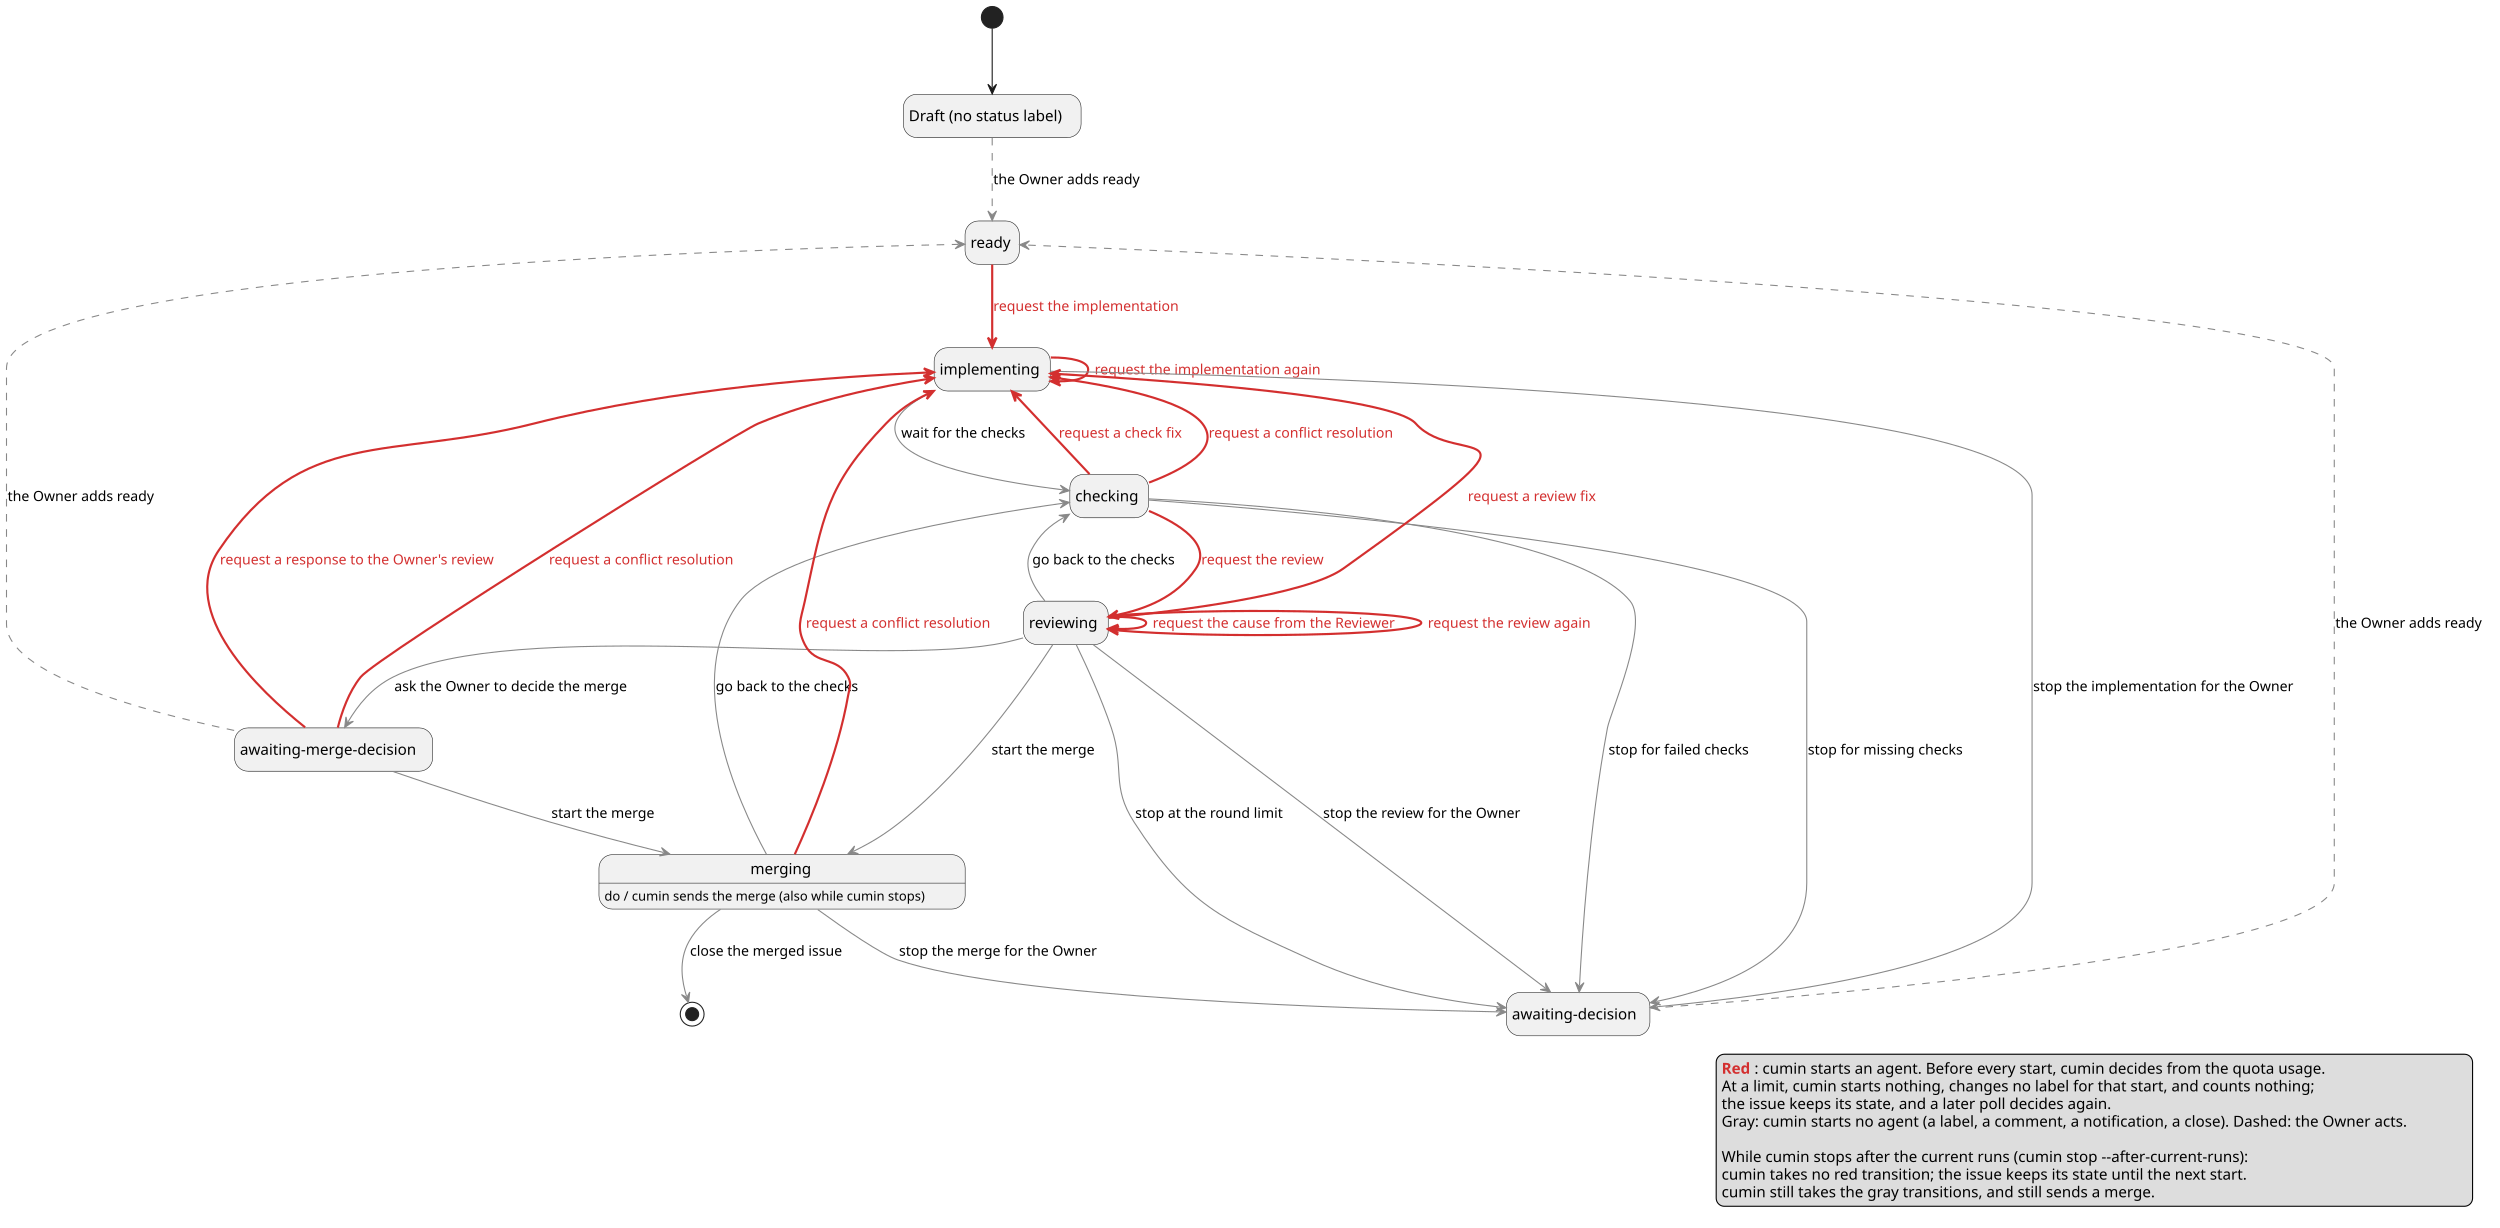
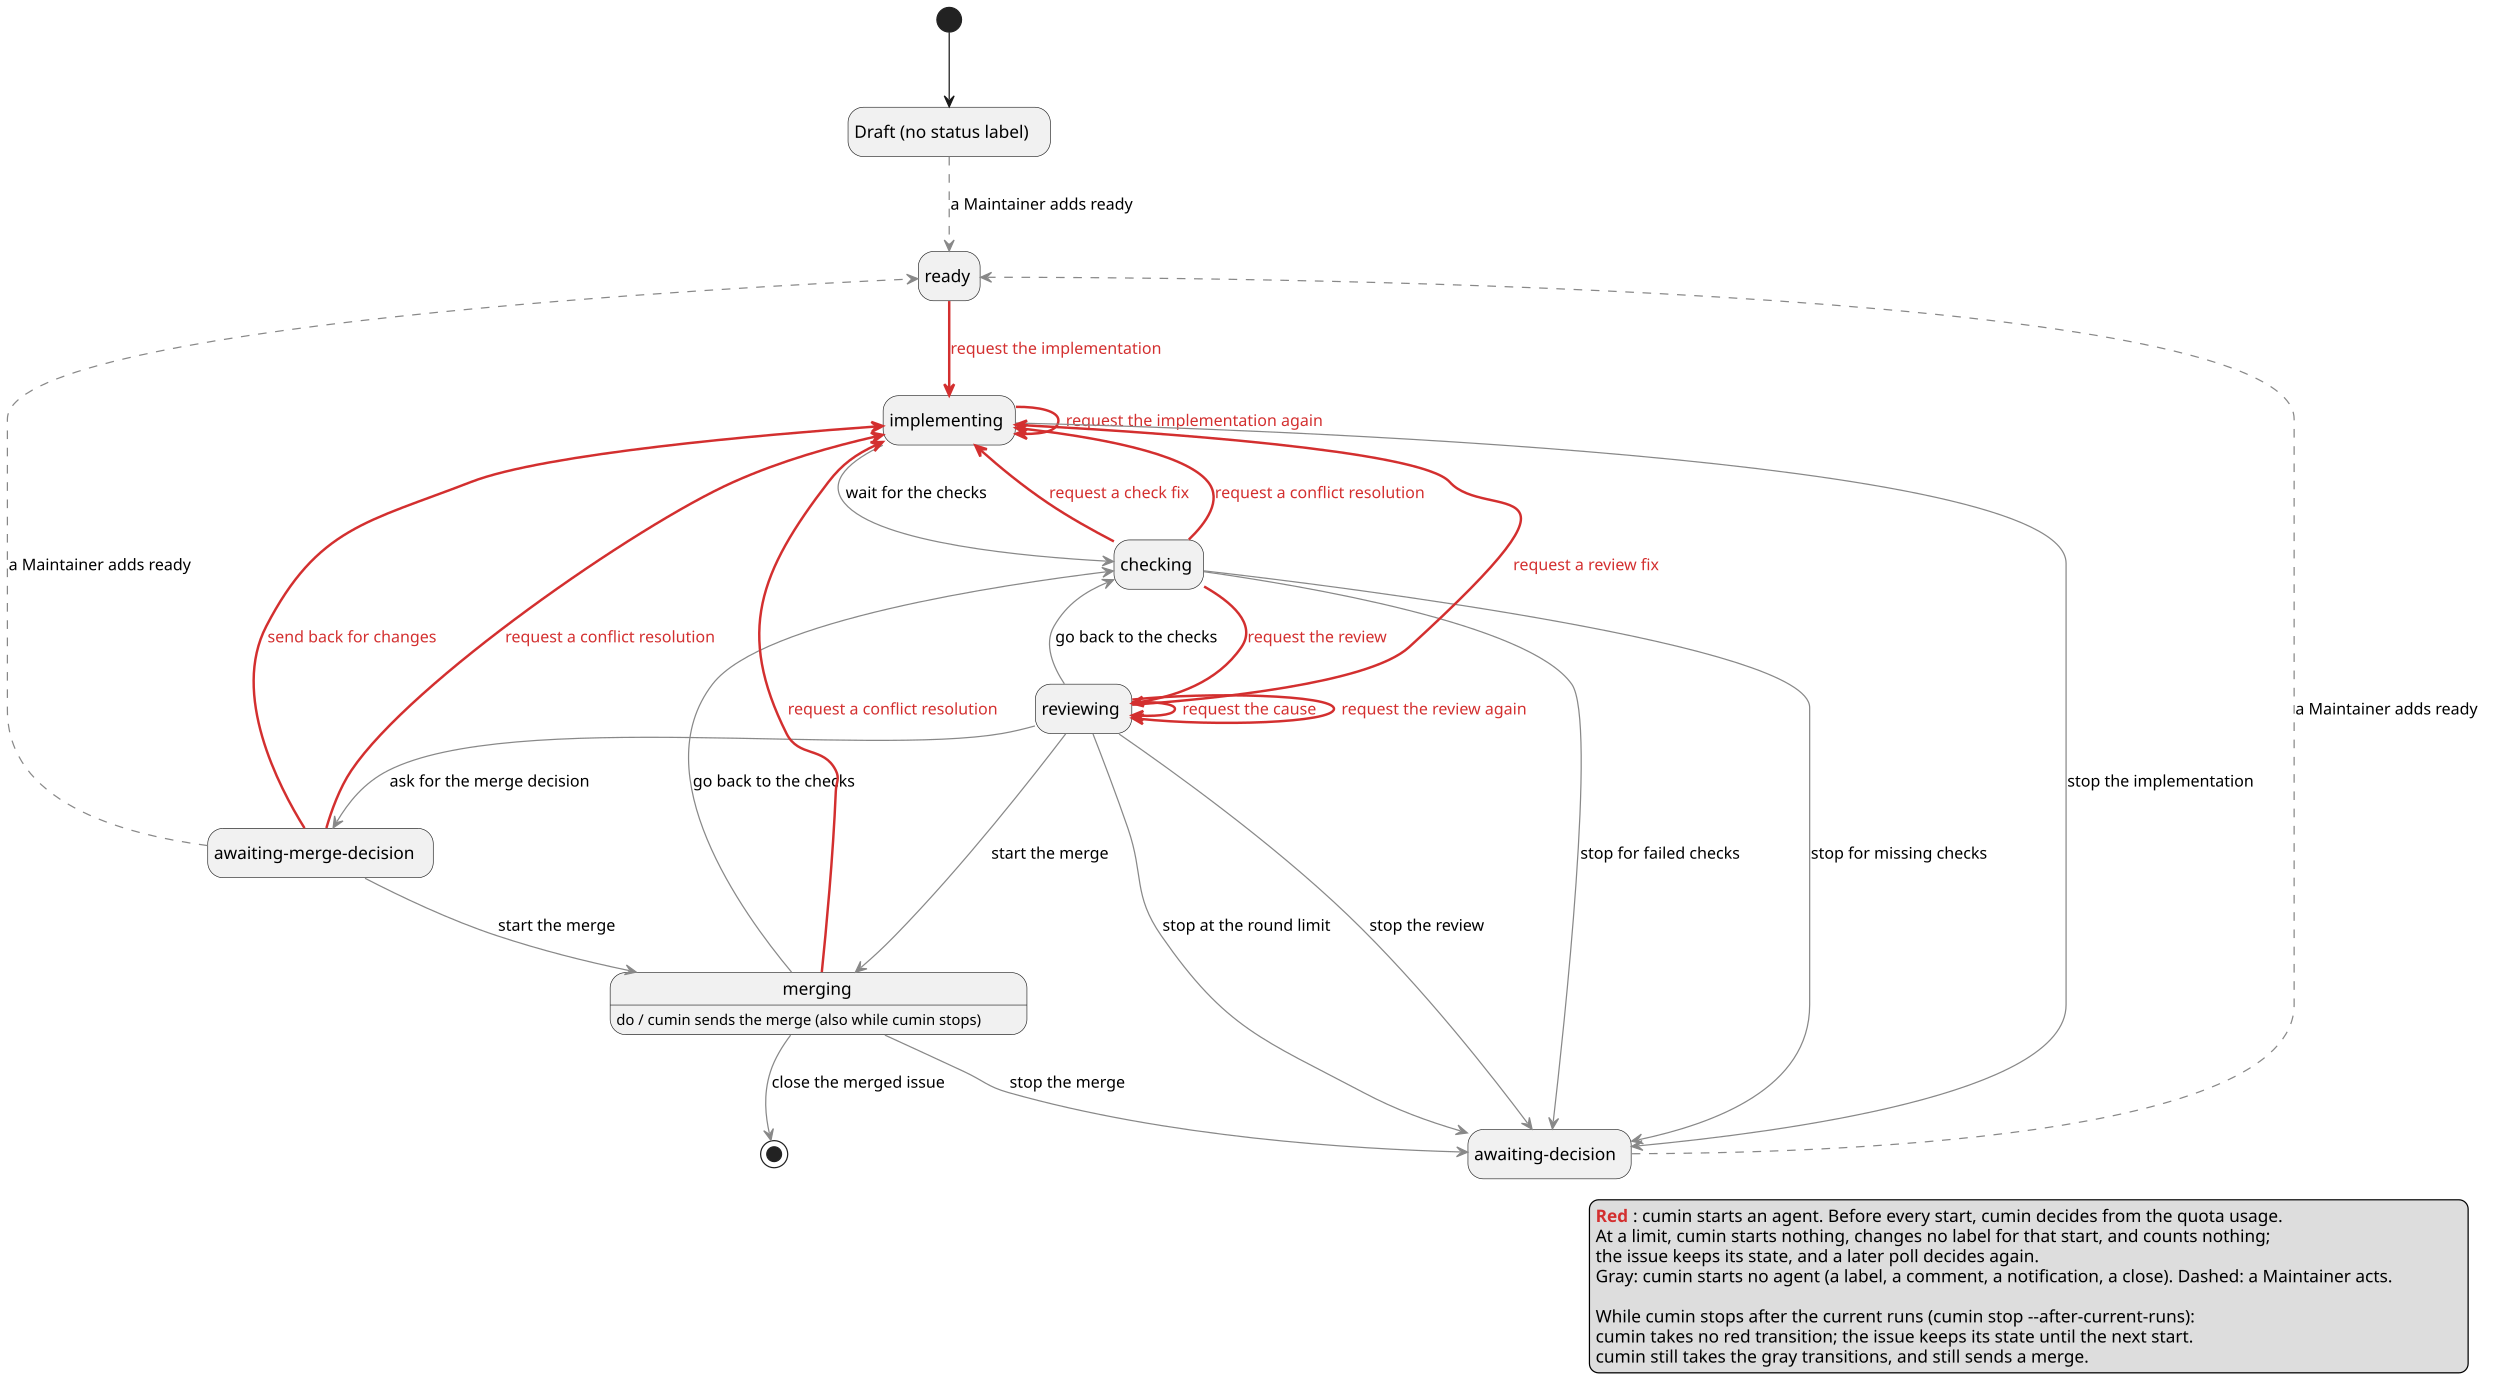
- <svg xmlns="http://www.w3.org/2000/svg" contentStyleType="text/css" data-diagram-type="STATE" height="1133px" preserveAspectRatio="none" style="width:2308px;height:1133px;background:#FFFFFF;" version="1.1" viewBox="0 0 2308 1133" width="2308px" zoomAndPan="magnify">
+ <svg xmlns="http://www.w3.org/2000/svg" contentStyleType="text/css" data-diagram-type="STATE" height="1133px" preserveAspectRatio="none" style="width:2028px;height:1133px;background:#FFFFFF;" version="1.1" viewBox="0 0 2028 1133" width="2028px" zoomAndPan="magnify">
  <defs />
  <g>
-     <rect fill="#F1F1F1" height="40" rx="12.5" ry="12.5" style="stroke:#181818;stroke-width:0.5;" width="164.123" x="833.94" y="87" />
-     <text fill="#000000" font-family="sans-serif" font-size="14" lengthAdjust="spacing" textLength="154.123" x="838.94" y="111.847">Draft (no status label)</text>
-     <rect fill="#F1F1F1" height="40" rx="12.5" ry="12.5" style="stroke:#181818;stroke-width:0.5;" width="50.12" x="890.94" y="204" />
-     <text fill="#000000" font-family="sans-serif" font-size="14" lengthAdjust="spacing" textLength="40.12" x="895.94" y="228.847">ready</text>
-     <rect fill="#F1F1F1" height="40" rx="12.5" ry="12.5" style="stroke:#181818;stroke-width:0.5;" width="107.18" x="862.41" y="321" />
-     <text fill="#000000" font-family="sans-serif" font-size="14" lengthAdjust="spacing" textLength="97.18" x="867.41" y="345.847">implementing</text>
-     <rect fill="#F1F1F1" height="40" rx="12.5" ry="12.5" style="stroke:#181818;stroke-width:0.5;" width="72.638" x="987.68" y="438" />
-     <text fill="#000000" font-family="sans-serif" font-size="14" lengthAdjust="spacing" textLength="62.638" x="992.68" y="462.847">checking</text>
-     <rect fill="#F1F1F1" height="40" rx="12.5" ry="12.5" style="stroke:#181818;stroke-width:0.5;" width="78.257" x="944.87" y="555" />
-     <text fill="#000000" font-family="sans-serif" font-size="14" lengthAdjust="spacing" textLength="68.257" x="949.87" y="579.847">reviewing</text>
-     <rect fill="#F1F1F1" height="40" rx="12.5" ry="12.5" style="stroke:#181818;stroke-width:0.5;" width="182.956" x="216.52" y="672" />
-     <text fill="#000000" font-family="sans-serif" font-size="14" lengthAdjust="spacing" textLength="172.956" x="221.52" y="696.847">awaiting-merge-decision</text>
+     <rect fill="#F1F1F1" height="40" rx="12.5" ry="12.5" style="stroke:#181818;stroke-width:0.5;" width="164.123" x="687.94" y="87" />
+     <text fill="#000000" font-family="sans-serif" font-size="14" lengthAdjust="spacing" textLength="154.123" x="692.94" y="111.847">Draft (no status label)</text>
+     <rect fill="#F1F1F1" height="40" rx="12.5" ry="12.5" style="stroke:#181818;stroke-width:0.5;" width="50.12" x="744.94" y="204" />
+     <text fill="#000000" font-family="sans-serif" font-size="14" lengthAdjust="spacing" textLength="40.12" x="749.94" y="228.847">ready</text>
+     <rect fill="#F1F1F1" height="40" rx="12.5" ry="12.5" style="stroke:#181818;stroke-width:0.5;" width="107.18" x="716.41" y="321" />
+     <text fill="#000000" font-family="sans-serif" font-size="14" lengthAdjust="spacing" textLength="97.18" x="721.41" y="345.847">implementing</text>
+     <rect fill="#F1F1F1" height="40" rx="12.5" ry="12.5" style="stroke:#181818;stroke-width:0.5;" width="72.638" x="903.68" y="438" />
+     <text fill="#000000" font-family="sans-serif" font-size="14" lengthAdjust="spacing" textLength="62.638" x="908.68" y="462.847">checking</text>
+     <rect fill="#F1F1F1" height="40" rx="12.5" ry="12.5" style="stroke:#181818;stroke-width:0.5;" width="78.257" x="839.87" y="555" />
+     <text fill="#000000" font-family="sans-serif" font-size="14" lengthAdjust="spacing" textLength="68.257" x="844.87" y="579.847">reviewing</text>
+     <rect fill="#F1F1F1" height="40" rx="12.5" ry="12.5" style="stroke:#181818;stroke-width:0.5;" width="182.956" x="168.52" y="672" />
+     <text fill="#000000" font-family="sans-serif" font-size="14" lengthAdjust="spacing" textLength="172.956" x="173.52" y="696.847">awaiting-merge-decision</text>
    <g id="Merging">
-       <rect fill="#F1F1F1" height="50.266" rx="12.5" ry="12.5" style="stroke:#181818;stroke-width:0.5;" width="338.088" x="552.96" y="789" />
-       <line style="stroke:#181818;stroke-width:0.5;" x1="552.96" x2="891.048" y1="815.297" y2="815.297" />
-       <text fill="#000000" font-family="sans-serif" font-size="14" lengthAdjust="spacing" textLength="58.543" x="692.732" y="806.995">merging</text>
-       <text fill="#000000" font-family="sans-serif" font-size="12" lengthAdjust="spacing" textLength="318.088" x="557.96" y="831.436">do / cumin sends the merge (also while cumin stops)</text>
+       <rect fill="#F1F1F1" height="50.266" rx="12.5" ry="12.5" style="stroke:#181818;stroke-width:0.5;" width="338.088" x="494.96" y="789" />
+       <line style="stroke:#181818;stroke-width:0.5;" x1="494.96" x2="833.048" y1="815.297" y2="815.297" />
+       <text fill="#000000" font-family="sans-serif" font-size="14" lengthAdjust="spacing" textLength="58.543" x="634.732" y="806.995">merging</text>
+       <text fill="#000000" font-family="sans-serif" font-size="12" lengthAdjust="spacing" textLength="318.088" x="499.96" y="831.436">do / cumin sends the merge (also while cumin stops)</text>
    </g>
-     <rect fill="#F1F1F1" height="40" rx="12.5" ry="12.5" style="stroke:#181818;stroke-width:0.5;" width="132.398" x="1390.8" y="916.27" />
-     <text fill="#000000" font-family="sans-serif" font-size="14" lengthAdjust="spacing" textLength="122.397" x="1395.8" y="941.117">awaiting-decision</text>
-     <ellipse cx="916" cy="16" fill="#222222" rx="10" ry="10" style="stroke:#222222;stroke-width:1;" />
-     <ellipse cx="639" cy="936.27" fill="none" rx="11" ry="11" style="stroke:#222222;stroke-width:1;" />
-     <ellipse cx="639" cy="936.27" fill="#222222" rx="6" ry="6" style="stroke:#222222;stroke-width:1;" />
+     <rect fill="#F1F1F1" height="40" rx="12.5" ry="12.5" style="stroke:#181818;stroke-width:0.5;" width="132.398" x="1190.8" y="916.27" />
+     <text fill="#000000" font-family="sans-serif" font-size="14" lengthAdjust="spacing" textLength="122.397" x="1195.8" y="941.117">awaiting-decision</text>
+     <ellipse cx="770" cy="16" fill="#222222" rx="10" ry="10" style="stroke:#222222;stroke-width:1;" />
+     <ellipse cx="628" cy="936.27" fill="none" rx="11" ry="11" style="stroke:#222222;stroke-width:1;" />
+     <ellipse cx="628" cy="936.27" fill="#222222" rx="6" ry="6" style="stroke:#222222;stroke-width:1;" />
    <g class="link" data-entity-1=".start." data-entity-2="Draft" data-source-line="18" data-uid="lnk3" id="link_.start._Draft">
-       <path d="M916,26.19 C916,40.41 916,62.03 916,80.75" fill="none" id="*start*-to-Draft" style="stroke:#181818;stroke-width:1;" />
-       <polygon fill="#181818" points="916,86.75,920,77.75,916,81.75,912,77.75,916,86.75" style="stroke:#181818;stroke-width:1;" />
+       <path d="M770,26.19 C770,40.41 770,62.03 770,80.75" fill="none" id="*start*-to-Draft" style="stroke:#181818;stroke-width:1;" />
+       <polygon fill="#181818" points="770,86.75,774,77.75,770,81.75,766,77.75,770,86.75" style="stroke:#181818;stroke-width:1;" />
    </g>
    <g class="link" data-entity-1="Draft" data-entity-2="Ready" data-source-line="19" data-uid="lnk4" id="link_Draft_Ready">
-       <path d="M916,127.25 C916,148.48 916,176.44 916,197.69" fill="none" id="Draft-to-Ready" style="stroke:#888888;stroke-width:1;stroke-dasharray:7,7;" />
-       <polygon fill="#888888" points="916,203.69,920,194.69,916,198.69,912,194.69,916,203.69" style="stroke:#888888;stroke-width:1;" />
-       <text fill="#000000" font-family="sans-serif" font-size="13" lengthAdjust="spacing" textLength="144.676" x="917" y="170.067">the Owner adds ready</text>
+       <path d="M770,127.25 C770,148.48 770,176.44 770,197.69" fill="none" id="Draft-to-Ready" style="stroke:#888888;stroke-width:1;stroke-dasharray:7,7;" />
+       <polygon fill="#888888" points="770,203.69,774,194.69,770,198.69,766,194.69,770,203.69" style="stroke:#888888;stroke-width:1;" />
+       <text fill="#000000" font-family="sans-serif" font-size="13" lengthAdjust="spacing" textLength="158.152" x="771" y="170.067">a Maintainer adds ready</text>
    </g>
    <g class="link" data-entity-1="Ready" data-entity-2="Implementing" data-source-line="20" data-uid="lnk5" id="link_Ready_Implementing">
-       <path d="M916,244.25 C916,265.48 916,293.44 916,314.69" fill="none" id="Ready-to-Implementing" style="stroke:#D32F2F;stroke-width:2;" />
-       <polygon fill="#D32F2F" points="916,320.69,920,311.69,916,315.69,912,311.69,916,320.69" style="stroke:#D32F2F;stroke-width:2;" />
-       <text fill="#D32F2F" font-family="sans-serif" font-size="13" lengthAdjust="spacing" textLength="182.305" x="917" y="287.067">request the implementation</text>
+       <path d="M770,244.25 C770,265.48 770,293.44 770,314.69" fill="none" id="Ready-to-Implementing" style="stroke:#D32F2F;stroke-width:2;" />
+       <polygon fill="#D32F2F" points="770,320.69,774,311.69,770,315.69,766,311.69,770,320.69" style="stroke:#D32F2F;stroke-width:2;" />
+       <text fill="#D32F2F" font-family="sans-serif" font-size="13" lengthAdjust="spacing" textLength="182.305" x="771" y="287.067">request the implementation</text>
    </g>
    <g class="link" data-entity-1="Implementing" data-entity-2="Checks" data-source-line="21" data-uid="lnk6" id="link_Implementing_Checks">
-       <path d="M862.2,360.99 C837.4,372.76 816.37,389.2 831,408 C850,432.43 930.837,445.901 981.327,452.251" fill="none" id="Implementing-to-Checks" style="stroke:#888888;stroke-width:1;" />
-       <polygon fill="#888888" points="987.28,453,978.85,447.908,982.319,452.376,977.851,455.846,987.28,453" style="stroke:#888888;stroke-width:1;" />
-       <text fill="#000000" font-family="sans-serif" font-size="13" lengthAdjust="spacing" textLength="123.748" x="832" y="404.067">wait for the checks</text>
+       <path d="M716.08,361.18 C691.02,373.07 669.77,389.57 685,408 C712.28,441.02 833.539,451.693 897.339,455.173" fill="none" id="Implementing-to-Checks" style="stroke:#888888;stroke-width:1;" />
+       <polygon fill="#888888" points="903.33,455.5,894.561,451.016,898.337,455.228,894.125,459.004,903.33,455.5" style="stroke:#888888;stroke-width:1;" />
+       <text fill="#000000" font-family="sans-serif" font-size="13" lengthAdjust="spacing" textLength="123.748" x="686" y="404.067">wait for the checks</text>
    </g>
    <g class="link" data-entity-1="Checks" data-entity-2="Implementing" data-source-line="25" data-uid="lnk10" id="link_Checks_Implementing">
-       <path d="M1005.86,437.69 C985.9,416.44 958.117,386.854 938.187,365.625" fill="none" id="Checks-to-Implementing" style="stroke:#D32F2F;stroke-width:2;" />
-       <polygon fill="#D32F2F" points="934.08,361.25,937.324,370.549,937.502,364.895,943.156,365.074,934.08,361.25" style="stroke:#D32F2F;stroke-width:2;" />
-       <text fill="#D32F2F" font-family="sans-serif" font-size="13" lengthAdjust="spacing" textLength="124.008" x="977.47" y="404.067">request a check fix</text>
+       <path d="M903.6,439.21 C886.84,430.51 866.95,419.46 850,408 C828.96,393.79 811.326,379.183 795.686,365.363" fill="none" id="Checks-to-Implementing" style="stroke:#D32F2F;stroke-width:2;" />
+       <polygon fill="#D32F2F" points="791.19,361.39,795.286,370.347,794.937,364.701,800.583,364.352,791.19,361.39" style="stroke:#D32F2F;stroke-width:2;" />
+       <text fill="#D32F2F" font-family="sans-serif" font-size="13" lengthAdjust="spacing" textLength="124.008" x="851" y="404.067">request a check fix</text>
    </g>
    <g class="link" data-entity-1="Checks" data-entity-2="Implementing" data-source-line="27" data-uid="lnk12" id="link_Checks_Implementing">
-       <path d="M1060.78,445.49 C1091.7,433.86 1128.16,414.32 1110,391 C1092.87,369.01 1026.903,356.158 975.643,349.018" fill="none" id="Checks-to-Implementing-1" style="stroke:#D32F2F;stroke-width:2;" />
-       <polygon fill="#D32F2F" points="969.7,348.19,978.062,353.393,974.652,348.88,979.166,345.47,969.7,348.19" style="stroke:#D32F2F;stroke-width:2;" />
-       <text fill="#D32F2F" font-family="sans-serif" font-size="13" lengthAdjust="spacing" textLength="182.273" x="1115.84" y="404.067">request a conflict resolution</text>
+       <path d="M964.38,437.68 C978.6,424.06 991.66,405.7 980,391 C960.86,366.88 885.57,354.223 829.93,347.753" fill="none" id="Checks-to-Implementing-1" style="stroke:#D32F2F;stroke-width:2;" />
+       <polygon fill="#D32F2F" points="823.97,347.06,832.448,352.073,828.937,347.637,833.372,344.126,823.97,347.06" style="stroke:#D32F2F;stroke-width:2;" />
+       <text fill="#D32F2F" font-family="sans-serif" font-size="13" lengthAdjust="spacing" textLength="182.273" x="985.49" y="404.067">request a conflict resolution</text>
    </g>
    <g class="link" data-entity-1="Implementing" data-entity-2="Implementing" data-source-line="22" data-uid="lnk7" id="link_Implementing_Implementing">
-       <path d="M970.07,330.04 C989.12,329.87 1004.59,333.52 1004.59,341 C1004.59,348.49 995.12,352.193 976.07,352.024" fill="none" id="Implementing-to-Implementing" style="stroke:#D32F2F;stroke-width:2;" />
-       <polygon fill="#D32F2F" points="970.07,351.97,979.034,356.05,975.07,352.015,979.105,348.05,970.07,351.97" style="stroke:#D32F2F;stroke-width:2;" />
-       <text fill="#D32F2F" font-family="sans-serif" font-size="13" lengthAdjust="spacing" textLength="222.473" x="1010.59" y="345.567">request the implementation again</text>
+       <path d="M824.07,330.04 C843.12,329.87 858.59,333.52 858.59,341 C858.59,348.49 849.12,352.193 830.07,352.024" fill="none" id="Implementing-to-Implementing" style="stroke:#D32F2F;stroke-width:2;" />
+       <polygon fill="#D32F2F" points="824.07,351.97,833.034,356.05,829.07,352.015,833.105,348.05,824.07,351.97" style="stroke:#D32F2F;stroke-width:2;" />
+       <text fill="#D32F2F" font-family="sans-serif" font-size="13" lengthAdjust="spacing" textLength="222.473" x="864.59" y="345.567">request the implementation again</text>
    </g>
    <g class="link" data-entity-1="Implementing" data-entity-2="Decision" data-source-line="23" data-uid="lnk8" id="link_Implementing_Decision">
-       <path d="M970.02,342.75 C1172.64,346.26 1876,365.05 1876,457 C1876,457 1876,457 1876,815.14 C1876,887.59 1647.513,918.306 1529.363,929.466" fill="none" id="Implementing-to-Decision" style="stroke:#888888;stroke-width:1;" />
-       <polygon fill="#888888" points="1523.39,930.03,1532.726,933.166,1528.368,929.56,1531.974,925.201,1523.39,930.03" style="stroke:#888888;stroke-width:1;" />
-       <text fill="#000000" font-family="sans-serif" font-size="13" lengthAdjust="spacing" textLength="254.731" x="1877" y="638.067">stop the implementation for the Owner</text>
+       <path d="M823.96,343.14 C1019.01,347.96 1676,370.59 1676,457 C1676,457 1676,457 1676,815.14 C1676,887.59 1447.513,918.306 1329.363,929.466" fill="none" id="Implementing-to-Decision" style="stroke:#888888;stroke-width:1;" />
+       <polygon fill="#888888" points="1323.39,930.03,1332.726,933.166,1328.368,929.56,1331.974,925.201,1323.39,930.03" style="stroke:#888888;stroke-width:1;" />
+       <text fill="#000000" font-family="sans-serif" font-size="13" lengthAdjust="spacing" textLength="160.678" x="1677" y="638.067">stop the implementation</text>
    </g>
    <g class="link" data-entity-1="Checks" data-entity-2="Reviewing" data-source-line="24" data-uid="lnk9" id="link_Checks_Reviewing">
-       <path d="M1060.71,471.7 C1088.4,483.4 1119.21,502.36 1104,525 C1086.18,551.53 1057.091,562.51 1029.471,568.1" fill="none" id="Checks-to-Reviewing" style="stroke:#D32F2F;stroke-width:2;" />
-       <polygon fill="#D32F2F" points="1023.59,569.29,1033.205,571.425,1028.491,568.298,1031.618,563.584,1023.59,569.29" style="stroke:#D32F2F;stroke-width:2;" />
-       <text fill="#D32F2F" font-family="sans-serif" font-size="13" lengthAdjust="spacing" textLength="122.58" x="1109.01" y="521.067">request the review</text>
+       <path d="M976.78,475.78 C998.7,488.2 1019.96,506.17 1007,525 C987.24,553.72 954.1,564.643 924.3,569.563" fill="none" id="Checks-to-Reviewing" style="stroke:#D32F2F;stroke-width:2;" />
+       <polygon fill="#D32F2F" points="918.38,570.54,927.911,573.02,923.313,569.726,926.608,565.127,918.38,570.54" style="stroke:#D32F2F;stroke-width:2;" />
+       <text fill="#D32F2F" font-family="sans-serif" font-size="13" lengthAdjust="spacing" textLength="122.58" x="1011.94" y="521.067">request the review</text>
    </g>
    <g class="link" data-entity-1="Reviewing" data-entity-2="Checks" data-source-line="35" data-uid="lnk20" id="link_Reviewing_Checks">
-       <path d="M964.63,554.76 C953.72,541.5 943.78,523.54 952,508 C959.64,493.57 968.44,485.584 982.09,477.724" fill="none" id="Reviewing-to-Checks" style="stroke:#888888;stroke-width:1;" />
-       <polygon fill="#888888" points="987.29,474.73,977.495,475.755,982.957,477.225,981.487,482.688,987.29,474.73" style="stroke:#888888;stroke-width:1;" />
-       <text fill="#000000" font-family="sans-serif" font-size="13" lengthAdjust="spacing" textLength="142.848" x="953" y="521.067">go back to the checks</text>
+       <path d="M863.42,554.74 C854.44,541.14 846.46,522.78 855,508 C865.48,489.86 879.982,480.172 897.972,472.582" fill="none" id="Reviewing-to-Checks" style="stroke:#888888;stroke-width:1;" />
+       <polygon fill="#888888" points="903.5,470.25,893.653,470.063,898.893,472.194,896.763,477.434,903.5,470.25" style="stroke:#888888;stroke-width:1;" />
+       <text fill="#000000" font-family="sans-serif" font-size="13" lengthAdjust="spacing" textLength="142.848" x="856" y="521.067">go back to the checks</text>
    </g>
    <g class="link" data-entity-1="Checks" data-entity-2="Decision" data-source-line="26" data-uid="lnk11" id="link_Checks_Decision">
-       <path d="M1060.61,460.55 C1163,465.71 1448.5,486.12 1505,555 C1522.71,576.6 1486.66,657.72 1484,672 C1467.17,762.34 1460.471,866.218 1458.201,909.968" fill="none" id="Checks-to-Decision" style="stroke:#888888;stroke-width:1;" />
-       <polygon fill="#888888" points="1457.89,915.96,1462.351,907.179,1458.149,910.967,1454.362,906.765,1457.89,915.96" style="stroke:#888888;stroke-width:1;" />
-       <text fill="#000000" font-family="sans-serif" font-size="13" lengthAdjust="spacing" textLength="139.198" x="1485" y="696.567">stop for failed checks</text>
+       <path d="M976.67,463.76 C1056.2,474.94 1240.21,505.69 1275,555 C1295.88,584.61 1268.479,836.47 1259.989,909.88" fill="none" id="Checks-to-Decision" style="stroke:#888888;stroke-width:1;" />
+       <polygon fill="#888888" points="1259.3,915.84,1264.307,907.359,1259.874,910.873,1256.361,906.44,1259.3,915.84" style="stroke:#888888;stroke-width:1;" />
+       <text fill="#000000" font-family="sans-serif" font-size="13" lengthAdjust="spacing" textLength="139.198" x="1281.98" y="696.567">stop for failed checks</text>
    </g>
    <g class="link" data-entity-1="Checks" data-entity-2="Decision" data-source-line="28" data-uid="lnk13" id="link_Checks_Decision">
-       <path d="M1060.47,461.62 C1196.7,471.87 1668,511.82 1668,574 C1668,574 1668,574 1668,815.14 C1668,882.69 1591.191,911.503 1529.341,924.533" fill="none" id="Checks-to-Decision-1" style="stroke:#888888;stroke-width:1;" />
-       <polygon fill="#888888" points="1523.47,925.77,1533.101,927.829,1528.363,924.739,1531.452,920.001,1523.47,925.77" style="stroke:#888888;stroke-width:1;" />
-       <text fill="#000000" font-family="sans-serif" font-size="13" lengthAdjust="spacing" textLength="153.106" x="1669" y="696.567">stop for missing checks</text>
+       <path d="M976.71,463.08 C1096.45,476.85 1468,523.64 1468,574 C1468,574 1468,574 1468,815.14 C1468,882.69 1391.191,911.503 1329.341,924.533" fill="none" id="Checks-to-Decision-1" style="stroke:#888888;stroke-width:1;" />
+       <polygon fill="#888888" points="1323.47,925.77,1333.101,927.829,1328.363,924.739,1331.452,920.001,1323.47,925.77" style="stroke:#888888;stroke-width:1;" />
+       <text fill="#000000" font-family="sans-serif" font-size="13" lengthAdjust="spacing" textLength="153.106" x="1469" y="696.567">stop for missing checks</text>
    </g>
    <g class="link" data-entity-1="Reviewing" data-entity-2="Implementing" data-source-line="29" data-uid="lnk14" id="link_Reviewing_Implementing">
-       <path d="M1023.53,570.48 C1086.45,564.2 1205.79,549.42 1240,525 C1449.52,375.45 1345.16,434.24 1307,391 C1285.05,366.13 1077.81,351.159 975.82,345.209" fill="none" id="Reviewing-to-Implementing" style="stroke:#D32F2F;stroke-width:2;" />
-       <polygon fill="#D32F2F" points="969.83,344.86,978.582,349.377,974.822,345.151,979.048,341.391,969.83,344.86" style="stroke:#D32F2F;stroke-width:2;" />
-       <text fill="#D32F2F" font-family="sans-serif" font-size="13" lengthAdjust="spacing" textLength="129.226" x="1355.08" y="462.567">request a review fix</text>
+       <path d="M918.39,571.7 C983.77,567.09 1110.68,554.5 1143,525 C1306.31,375.98 1205.28,424.03 1176,391 C1153.01,365.07 934.912,350.509 829.841,344.909" fill="none" id="Reviewing-to-Implementing" style="stroke:#D32F2F;stroke-width:2;" />
+       <polygon fill="#D32F2F" points="823.85,344.59,832.624,349.063,828.843,344.856,833.05,341.075,823.85,344.59" style="stroke:#D32F2F;stroke-width:2;" />
+       <text fill="#D32F2F" font-family="sans-serif" font-size="13" lengthAdjust="spacing" textLength="129.226" x="1227.45" y="462.567">request a review fix</text>
    </g>
    <g class="link" data-entity-1="Reviewing" data-entity-2="Merging" data-source-line="30" data-uid="lnk15" id="link_Reviewing_Merging">
-       <path d="M971.8,595.37 C948.28,631.45 893.44,709.77 831,759 C816.48,770.45 804.544,777.752 788.014,785.882" fill="none" id="Reviewing-to-Merging" style="stroke:#888888;stroke-width:1;" />
-       <polygon fill="#888888" points="782.63,788.53,792.471,788.147,787.117,786.323,788.941,780.969,782.63,788.53" style="stroke:#888888;stroke-width:1;" />
-       <text fill="#000000" font-family="sans-serif" font-size="13" lengthAdjust="spacing" textLength="102.134" x="915.36" y="696.567">start the merge</text>
+       <path d="M864.5,595.28 C838.35,629.59 780.89,702.92 726,759 C716,769.22 708.914,775.803 698.424,784.803" fill="none" id="Reviewing-to-Merging" style="stroke:#888888;stroke-width:1;" />
+       <polygon fill="#888888" points="693.87,788.71,703.305,785.885,697.665,785.454,698.096,779.814,693.87,788.71" style="stroke:#888888;stroke-width:1;" />
+       <text fill="#000000" font-family="sans-serif" font-size="13" lengthAdjust="spacing" textLength="102.134" x="804.12" y="696.567">start the merge</text>
    </g>
-     <g class="link" data-entity-1="Reviewing" data-entity-2="OwnerReview" data-source-line="31" data-uid="lnk16" id="link_Reviewing_OwnerReview">
-       <path d="M944.55,588.93 C935.89,591.33 926.7,593.54 918,595 C796.21,615.55 473.4,569.61 363,625 C343,635.04 330.647,650.825 321.276,666.445" fill="none" id="Reviewing-to-OwnerReview" style="stroke:#888888;stroke-width:1;" />
-       <polygon fill="#888888" points="318.19,671.59,326.25,665.93,320.762,667.302,319.39,661.814,318.19,671.59" style="stroke:#888888;stroke-width:1;" />
-       <text fill="#000000" font-family="sans-serif" font-size="13" lengthAdjust="spacing" textLength="230.744" x="364" y="638.067">ask the Owner to decide the merge</text>
+     <g class="link" data-entity-1="Reviewing" data-entity-2="MergeDecision" data-source-line="31" data-uid="lnk16" id="link_Reviewing_MergeDecision">
+       <path d="M839.54,588.89 C830.88,591.29 821.7,593.51 813,595 C703.74,613.79 413.94,574.98 315,625 C295.03,635.1 282.669,650.876 273.299,666.476" fill="none" id="Reviewing-to-MergeDecision" style="stroke:#888888;stroke-width:1;" />
+       <polygon fill="#888888" points="270.21,671.62,278.273,665.964,272.784,667.334,271.415,661.845,270.21,671.62" style="stroke:#888888;stroke-width:1;" />
+       <text fill="#000000" font-family="sans-serif" font-size="13" lengthAdjust="spacing" textLength="173.85" x="316" y="638.067">ask for the merge decision</text>
    </g>
    <g class="link" data-entity-1="Reviewing" data-entity-2="Reviewing" data-source-line="32" data-uid="lnk17" id="link_Reviewing_Reviewing">
-       <path d="M1023.28,569.64 C1041.83,569.02 1058.13,570.81 1058.13,575 C1058.13,579.2 1047.827,581.19 1029.277,580.57" fill="none" id="Reviewing-to-Reviewing" style="stroke:#D32F2F;stroke-width:2;" />
-       <polygon fill="#D32F2F" points="1023.28,580.37,1032.141,584.668,1028.277,580.537,1032.409,576.673,1023.28,580.37" style="stroke:#D32F2F;stroke-width:2;" />
-       <text fill="#D32F2F" font-family="sans-serif" font-size="13" lengthAdjust="spacing" textLength="242.004" x="1064.13" y="579.567">request the cause from the Reviewer</text>
+       <path d="M918.28,569.64 C936.83,569.02 953.13,570.81 953.13,575 C953.13,579.2 942.827,581.19 924.277,580.57" fill="none" id="Reviewing-to-Reviewing" style="stroke:#D32F2F;stroke-width:2;" />
+       <polygon fill="#D32F2F" points="918.28,580.37,927.141,584.668,923.277,580.537,927.409,576.673,918.28,580.37" style="stroke:#D32F2F;stroke-width:2;" />
+       <text fill="#D32F2F" font-family="sans-serif" font-size="13" lengthAdjust="spacing" textLength="117.425" x="959.13" y="579.567">request the cause</text>
    </g>
    <g class="link" data-entity-1="Reviewing" data-entity-2="Reviewing" data-source-line="36" data-uid="lnk21" id="link_Reviewing_Reviewing">
-       <path d="M1023.56,568.68 C1113.46,560.83 1312.13,562.94 1312.13,575 C1312.13,587.07 1119.437,589.702 1029.537,581.852" fill="none" id="Reviewing-to-Reviewing-1" style="stroke:#D32F2F;stroke-width:2;" />
-       <polygon fill="#D32F2F" points="1023.56,581.33,1032.178,586.098,1028.541,581.765,1032.874,578.128,1023.56,581.33" style="stroke:#D32F2F;stroke-width:2;" />
-       <text fill="#D32F2F" font-family="sans-serif" font-size="13" lengthAdjust="spacing" textLength="162.748" x="1318.13" y="579.567">request the review again</text>
+       <path d="M918.48,567.51 C980.35,561.08 1082.13,563.58 1082.13,575 C1082.13,586.43 986.318,589.55 924.448,583.12" fill="none" id="Reviewing-to-Reviewing-1" style="stroke:#D32F2F;stroke-width:2;" />
+       <polygon fill="#D32F2F" points="918.48,582.5,927.018,587.409,923.453,583.017,927.845,579.452,918.48,582.5" style="stroke:#D32F2F;stroke-width:2;" />
+       <text fill="#D32F2F" font-family="sans-serif" font-size="13" lengthAdjust="spacing" textLength="162.748" x="1088.13" y="579.567">request the review again</text>
    </g>
    <g class="link" data-entity-1="Reviewing" data-entity-2="Decision" data-source-line="33" data-uid="lnk18" id="link_Reviewing_Decision">
-       <path d="M993.72,595.46 C1002.98,614.58 1016.83,644.76 1026,672 C1038.69,709.7 1025.41,725.6 1047,759 C1097.09,836.49 1127.07,847.95 1211,886.27 C1268.34,912.45 1333.527,924.025 1384.527,929.715" fill="none" id="Reviewing-to-Decision" style="stroke:#888888;stroke-width:1;" />
-       <polygon fill="#888888" points="1390.49,930.38,1381.989,925.407,1385.521,929.826,1381.102,933.357,1390.49,930.38" style="stroke:#888888;stroke-width:1;" />
-       <text fill="#000000" font-family="sans-serif" font-size="13" lengthAdjust="spacing" textLength="145.628" x="1048" y="755.067">stop at the round limit</text>
+       <path d="M886.64,595.37 C894.17,614.68 905.83,645.23 915,672 C928.11,710.31 918.94,725.72 942,759 C994.54,834.84 1024.46,843.11 1106,886.27 C1132.31,900.2 1157.534,909.398 1184.574,917.348" fill="none" id="Reviewing-to-Decision" style="stroke:#888888;stroke-width:1;" />
+       <polygon fill="#888888" points="1190.33,919.04,1182.824,912.664,1185.533,917.63,1180.567,920.339,1190.33,919.04" style="stroke:#888888;stroke-width:1;" />
+       <text fill="#000000" font-family="sans-serif" font-size="13" lengthAdjust="spacing" textLength="145.628" x="943" y="755.067">stop at the round limit</text>
    </g>
    <g class="link" data-entity-1="Reviewing" data-entity-2="Decision" data-source-line="34" data-uid="lnk19" id="link_Reviewing_Decision">
-       <path d="M1009.43,595.32 C1091.56,657.7 1344.362,849.711 1426.662,912.231" fill="none" id="Reviewing-to-Decision-1" style="stroke:#888888;stroke-width:1;" />
-       <polygon fill="#888888" points="1431.44,915.86,1426.693,907.231,1427.458,912.835,1421.854,913.601,1431.44,915.86" style="stroke:#888888;stroke-width:1;" />
-       <text fill="#000000" font-family="sans-serif" font-size="13" lengthAdjust="spacing" textLength="195.006" x="1221.5" y="755.067">stop the review for the Owner</text>
+       <path d="M907.86,595.49 C950.45,624.87 1031.68,683.32 1093,742 C1154.04,800.42 1212.172,875.128 1239.222,911.228" fill="none" id="Reviewing-to-Decision-1" style="stroke:#888888;stroke-width:1;" />
+       <polygon fill="#888888" points="1242.82,916.03,1240.624,906.429,1239.822,912.029,1234.222,911.226,1242.82,916.03" style="stroke:#888888;stroke-width:1;" />
+       <text fill="#000000" font-family="sans-serif" font-size="13" lengthAdjust="spacing" textLength="100.953" x="1110.89" y="755.067">stop the review</text>
    </g>
-     <g class="link" data-entity-1="OwnerReview" data-entity-2="Merging" data-source-line="37" data-uid="lnk22" id="link_OwnerReview_Merging">
-       <path d="M363.28,712.42 C403.25,726.17 458.67,744.65 508,759 C543.78,769.42 577.439,778.277 612.649,787.067" fill="none" id="OwnerReview-to-Merging" style="stroke:#888888;stroke-width:1;" />
-       <polygon fill="#888888" points="618.47,788.52,610.707,782.459,613.619,787.309,608.769,790.221,618.47,788.52" style="stroke:#888888;stroke-width:1;" />
-       <text fill="#000000" font-family="sans-serif" font-size="13" lengthAdjust="spacing" textLength="102.134" x="509" y="755.067">start the merge</text>
+     <g class="link" data-entity-1="MergeDecision" data-entity-2="Merging" data-source-line="37" data-uid="lnk22" id="link_MergeDecision_Merging">
+       <path d="M296.1,712.47 C324.47,727.07 365.35,746.59 403,759 C439.04,770.89 472.899,779.475 510.259,787.335" fill="none" id="MergeDecision-to-Merging" style="stroke:#888888;stroke-width:1;" />
+       <polygon fill="#888888" points="516.13,788.57,508.146,782.803,511.237,787.541,506.499,790.631,516.13,788.57" style="stroke:#888888;stroke-width:1;" />
+       <text fill="#000000" font-family="sans-serif" font-size="13" lengthAdjust="spacing" textLength="102.134" x="404" y="755.067">start the merge</text>
    </g>
-     <g class="link" data-entity-1="OwnerReview" data-entity-2="Implementing" data-source-line="38" data-uid="lnk23" id="link_OwnerReview_Implementing">
-       <path d="M281.7,671.51 C239.04,637.46 163.25,565.35 202,508 C280.05,392.51 357.9,425.33 493,391 C622.87,358.01 774.886,347.429 856.086,343.919" fill="none" id="OwnerReview-to-Implementing" style="stroke:#D32F2F;stroke-width:2;" />
-       <polygon fill="#D32F2F" points="862.08,343.66,852.916,340.052,857.085,343.876,853.261,348.045,862.08,343.66" style="stroke:#D32F2F;stroke-width:2;" />
-       <text fill="#D32F2F" font-family="sans-serif" font-size="13" lengthAdjust="spacing" textLength="272.251" x="203" y="521.067">request a response to the Owner's review</text>
+     <g class="link" data-entity-1="MergeDecision" data-entity-2="Implementing" data-source-line="38" data-uid="lnk23" id="link_MergeDecision_Implementing">
+       <path d="M247.03,671.78 C225.5,637.23 187.42,563.12 216,508 C257.55,427.88 297.84,423.63 382,391 C441.75,367.85 618.326,352.632 710.125,346.012" fill="none" id="MergeDecision-to-Implementing" style="stroke:#D32F2F;stroke-width:2;" />
+       <polygon fill="#D32F2F" points="716.11,345.58,706.846,342.238,711.123,345.94,707.421,350.217,716.11,345.58" style="stroke:#D32F2F;stroke-width:2;" />
+       <text fill="#D32F2F" font-family="sans-serif" font-size="13" lengthAdjust="spacing" textLength="147.043" x="217" y="521.067">send back for changes</text>
    </g>
-     <g class="link" data-entity-1="OwnerReview" data-entity-2="Implementing" data-source-line="39" data-uid="lnk24" id="link_OwnerReview_Implementing">
-       <path d="M311.86,671.73 C315.45,657.61 321.96,638.61 333,625 C348.24,606.23 677.68,400.3 700,391 C752.89,368.97 811.452,356.92 856.133,349.91" fill="none" id="OwnerReview-to-Implementing-1" style="stroke:#D32F2F;stroke-width:2;" />
-       <polygon fill="#D32F2F" points="862.06,348.98,852.549,346.423,857.12,349.755,853.789,354.327,862.06,348.98" style="stroke:#D32F2F;stroke-width:2;" />
-       <text fill="#D32F2F" font-family="sans-serif" font-size="13" lengthAdjust="spacing" textLength="182.273" x="506.81" y="521.067">request a conflict resolution</text>
+     <g class="link" data-entity-1="MergeDecision" data-entity-2="Implementing" data-source-line="39" data-uid="lnk24" id="link_MergeDecision_Implementing">
+       <path d="M264.76,671.69 C268.75,657.9 275.36,639.34 285,625 C333.18,553.39 516.18,426.17 595,391 C634.04,373.58 674.932,362.222 710.282,354.112" fill="none" id="MergeDecision-to-Implementing-1" style="stroke:#D32F2F;stroke-width:2;" />
+       <polygon fill="#D32F2F" points="716.13,352.77,706.463,350.884,711.257,353.888,708.252,358.681,716.13,352.77" style="stroke:#D32F2F;stroke-width:2;" />
+       <text fill="#D32F2F" font-family="sans-serif" font-size="13" lengthAdjust="spacing" textLength="182.273" x="409.77" y="521.067">request a conflict resolution</text>
    </g>
-     <g class="link" data-entity-1="OwnerReview" data-entity-2="Ready" data-source-line="40" data-uid="lnk25" id="link_OwnerReview_Ready">
-       <path d="M216.16,674.34 C127.31,655.53 6,621.52 6,576 C6,340 6,340 6,340 C6,248.24 737.741,228.613 884.711,225.593" fill="none" id="OwnerReview-to-Ready" style="stroke:#888888;stroke-width:1;stroke-dasharray:7,7;" />
-       <polygon fill="#888888" points="890.71,225.47,881.63,221.656,885.711,225.573,881.794,229.654,890.71,225.47" style="stroke:#888888;stroke-width:1;" />
-       <text fill="#000000" font-family="sans-serif" font-size="13" lengthAdjust="spacing" textLength="144.676" x="7" y="462.567">the Owner adds ready</text>
+     <g class="link" data-entity-1="MergeDecision" data-entity-2="Ready" data-source-line="40" data-uid="lnk25" id="link_MergeDecision_Ready">
+       <path d="M168.3,685.92 C95.54,676.33 6,649.58 6,576 C6,340 6,340 6,340 C6,263.55 606.016,232.33 738.586,226.36" fill="none" id="MergeDecision-to-Ready" style="stroke:#888888;stroke-width:1;stroke-dasharray:7,7;" />
+       <polygon fill="#888888" points="744.58,226.09,735.409,222.499,739.585,226.315,735.769,230.491,744.58,226.09" style="stroke:#888888;stroke-width:1;" />
+       <text fill="#000000" font-family="sans-serif" font-size="13" lengthAdjust="spacing" textLength="158.152" x="7" y="462.567">a Maintainer adds ready</text>
    </g>
    <g class="link" data-entity-1="Merging" data-entity-2=".end." data-source-line="41" data-uid="lnk27" id="link_Merging_.end.">
-       <path d="M665.18,839.49 C653.51,847.24 642.74,857.07 636,869.27 C626.13,887.14 629.681,906.334 633.831,919.864" fill="none" id="Merging-to-*end*" style="stroke:#888888;stroke-width:1;" />
-       <polygon fill="#888888" points="635.59,925.6,636.775,915.823,634.124,920.82,629.127,918.169,635.59,925.6" style="stroke:#888888;stroke-width:1;" />
-       <text fill="#000000" font-family="sans-serif" font-size="13" lengthAdjust="spacing" textLength="151.119" x="637" y="882.337">close the merged issue</text>
+       <path d="M641.34,839.74 C634.75,848.43 628.42,858.69 625,869.27 C618.87,888.26 621.161,906.072 624.091,919.282" fill="none" id="Merging-to-*end*" style="stroke:#888888;stroke-width:1;" />
+       <polygon fill="#888888" points="625.39,925.14,627.346,915.487,624.307,920.259,619.536,917.22,625.39,925.14" style="stroke:#888888;stroke-width:1;" />
+       <text fill="#000000" font-family="sans-serif" font-size="13" lengthAdjust="spacing" textLength="151.119" x="626" y="882.337">close the merged issue</text>
    </g>
    <g class="link" data-entity-1="Merging" data-entity-2="Checks" data-source-line="42" data-uid="lnk28" id="link_Merging_Checks">
-       <path d="M707.53,788.54 C680.46,738.93 629.5,625.64 683,555 C720.09,506.04 900.968,475.873 981.278,464.613" fill="none" id="Merging-to-Checks" style="stroke:#888888;stroke-width:1;" />
-       <polygon fill="#888888" points="987.22,463.78,977.752,461.068,982.268,464.474,978.863,468.991,987.22,463.78" style="stroke:#888888;stroke-width:1;" />
-       <text fill="#000000" font-family="sans-serif" font-size="13" lengthAdjust="spacing" textLength="142.848" x="660.74" y="638.067">go back to the checks</text>
+       <path d="M642.11,788.59 C601.13,739.57 521.83,628.01 578,555 C617.95,503.09 813.324,474.149 897.244,463.879" fill="none" id="Merging-to-Checks" style="stroke:#888888;stroke-width:1;" />
+       <polygon fill="#888888" points="903.2,463.15,893.781,460.273,898.237,463.757,894.753,468.214,903.2,463.15" style="stroke:#888888;stroke-width:1;" />
+       <text fill="#000000" font-family="sans-serif" font-size="13" lengthAdjust="spacing" textLength="142.848" x="562.02" y="638.067">go back to the checks</text>
    </g>
    <g class="link" data-entity-1="Merging" data-entity-2="Implementing" data-source-line="43" data-uid="lnk29" id="link_Merging_Implementing">
-       <path d="M733.76,788.64 C748.69,756.05 773.62,696.24 783,642 C784.29,634.56 786.38,631.76 783,625 C773.06,605.13 752.94,614.88 743,595 C735.05,579.1 739.22,572.37 743,555 C760.06,476.69 762.32,448.65 818,391 C830.22,378.35 840.995,371.025 856.685,363.535" fill="none" id="Merging-to-Implementing" style="stroke:#D32F2F;stroke-width:2;" />
-       <polygon fill="#D32F2F" points="862.1,360.95,852.255,361.217,857.588,363.104,855.701,368.437,862.1,360.95" style="stroke:#D32F2F;stroke-width:2;" />
-       <text fill="#D32F2F" font-family="sans-serif" font-size="13" lengthAdjust="spacing" textLength="182.273" x="744" y="579.567">request a conflict resolution</text>
+       <path d="M666.65,788.52 C670.08,755.31 675.87,694.28 678,642 C678.31,634.46 681.38,631.76 678,625 C668.06,605.13 647.94,614.88 638,595 C596.89,512.79 615.95,463.86 672,391 C683.14,376.53 694.243,368.515 710.603,361.035" fill="none" id="Merging-to-Implementing" style="stroke:#D32F2F;stroke-width:2;" />
+       <polygon fill="#D32F2F" points="716.06,358.54,706.212,358.644,711.513,360.619,709.538,365.92,716.06,358.54" style="stroke:#D32F2F;stroke-width:2;" />
+       <text fill="#D32F2F" font-family="sans-serif" font-size="13" lengthAdjust="spacing" textLength="182.273" x="639" y="579.567">request a conflict resolution</text>
    </g>
    <g class="link" data-entity-1="Merging" data-entity-2="Decision" data-source-line="44" data-uid="lnk30" id="link_Merging_Decision">
-       <path d="M754.99,839.75 C780.3,858.11 813.45,880.9 829,886.27 C931.28,921.56 1244.641,931.453 1384.401,934.183" fill="none" id="Merging-to-Decision" style="stroke:#888888;stroke-width:1;" />
-       <polygon fill="#888888" points="1390.4,934.3,1381.48,930.125,1385.401,934.202,1381.324,938.124,1390.4,934.3" style="stroke:#888888;stroke-width:1;" />
-       <text fill="#000000" font-family="sans-serif" font-size="13" lengthAdjust="spacing" textLength="193.984" x="830" y="882.337">stop the merge for the Owner</text>
+       <path d="M717.81,839.67 C737.97,848.9 761.06,859.52 782,869.27 C798.04,876.74 800.98,881.45 818,886.27 C946.57,922.71 1097.502,932.076 1184.622,934.456" fill="none" id="Merging-to-Decision" style="stroke:#888888;stroke-width:1;" />
+       <polygon fill="#888888" points="1190.62,934.62,1181.733,930.376,1185.622,934.484,1181.514,938.373,1190.62,934.62" style="stroke:#888888;stroke-width:1;" />
+       <text fill="#000000" font-family="sans-serif" font-size="13" lengthAdjust="spacing" textLength="99.931" x="819" y="882.337">stop the merge</text>
    </g>
    <g class="link" data-entity-1="Decision" data-entity-2="Ready" data-source-line="45" data-uid="lnk31" id="link_Decision_Ready">
-       <path d="M1523.61,930.77 C1698.08,918.09 2155,878.81 2155,815.14 C2155,340 2155,340 2155,340 C2155,276.75 1123.585,233.208 947.305,226.218" fill="none" id="Decision-to-Ready" style="stroke:#888888;stroke-width:1;stroke-dasharray:7,7;" />
-       <polygon fill="#888888" points="941.31,225.98,950.144,230.333,946.306,226.178,950.461,222.34,941.31,225.98" style="stroke:#888888;stroke-width:1;" />
-       <text fill="#000000" font-family="sans-serif" font-size="13" lengthAdjust="spacing" textLength="144.676" x="2156" y="579.567">the Owner adds ready</text>
+       <path d="M1323.66,935.91 C1480.74,935.62 1861,923.72 1861,815.14 C1861,340 1861,340 1861,340 C1861,229.18 965.17,224.805 801.36,224.935" fill="none" id="Decision-to-Ready" style="stroke:#888888;stroke-width:1;stroke-dasharray:7,7;" />
+       <polygon fill="#888888" points="795.36,224.94,804.36,228.94,800.36,224.94,804.36,220.94,795.36,224.94" style="stroke:#888888;stroke-width:1;" />
+       <text fill="#000000" font-family="sans-serif" font-size="13" lengthAdjust="spacing" textLength="158.152" x="1862" y="579.567">a Maintainer adds ready</text>
    </g>
    <g class="legend" data-source-line="47">
-       <rect fill="#DDDDDD" height="140.375" rx="7.5" ry="7.5" style="stroke:#000000;stroke-width:1;" width="698.283" x="1584.393" y="973.27" />
-       <text fill="#D32F2F" font-family="sans-serif" font-size="14" font-weight="bold" lengthAdjust="spacing" textLength="30.297" x="1589.393" y="991.265">Red</text>
-       <text fill="#000000" font-family="sans-serif" font-size="14" lengthAdjust="spacing" textLength="570.281" x="1619.689" y="991.265">: cumin starts an agent. Before every start, cumin decides from the quota usage.</text>
-       <text fill="#000000" font-family="sans-serif" font-size="14" lengthAdjust="spacing" textLength="588.116" x="1589.393" y="1007.562">At a limit, cumin starts nothing, changes no label for that start, and counts nothing;</text>
-       <text fill="#000000" font-family="sans-serif" font-size="14" lengthAdjust="spacing" textLength="391.159" x="1589.393" y="1023.859">the issue keeps its state, and a later poll decides again.</text>
-       <text fill="#000000" font-family="sans-serif" font-size="14" lengthAdjust="spacing" textLength="688.283" x="1589.393" y="1040.156">Gray: cumin starts no agent (a label, a comment, a notification, a close). Dashed: the Owner acts.</text>
-       <text fill="#000000" font-family="sans-serif" font-size="14" lengthAdjust="spacing" textLength="4.45" x="1589.393" y="1056.453"> </text>
-       <text fill="#000000" font-family="sans-serif" font-size="14" lengthAdjust="spacing" textLength="522.129" x="1589.393" y="1072.749">While cumin stops after the current runs (cumin stop --after-current-runs):</text>
-       <text fill="#000000" font-family="sans-serif" font-size="14" lengthAdjust="spacing" textLength="525.916" x="1589.393" y="1089.046">cumin takes no red transition; the issue keeps its state until the next start.</text>
-       <text fill="#000000" font-family="sans-serif" font-size="14" lengthAdjust="spacing" textLength="433.221" x="1589.393" y="1105.343">cumin still takes the gray transitions, and still sends a merge.</text>
+       <rect fill="#DDDDDD" height="140.375" rx="7.5" ry="7.5" style="stroke:#000000;stroke-width:1;" width="712.796" x="1289.356" y="973.27" />
+       <text fill="#D32F2F" font-family="sans-serif" font-size="14" font-weight="bold" lengthAdjust="spacing" textLength="30.297" x="1294.356" y="991.265">Red</text>
+       <text fill="#000000" font-family="sans-serif" font-size="14" lengthAdjust="spacing" textLength="570.281" x="1324.653" y="991.265">: cumin starts an agent. Before every start, cumin decides from the quota usage.</text>
+       <text fill="#000000" font-family="sans-serif" font-size="14" lengthAdjust="spacing" textLength="588.116" x="1294.356" y="1007.562">At a limit, cumin starts nothing, changes no label for that start, and counts nothing;</text>
+       <text fill="#000000" font-family="sans-serif" font-size="14" lengthAdjust="spacing" textLength="391.159" x="1294.356" y="1023.859">the issue keeps its state, and a later poll decides again.</text>
+       <text fill="#000000" font-family="sans-serif" font-size="14" lengthAdjust="spacing" textLength="702.796" x="1294.356" y="1040.156">Gray: cumin starts no agent (a label, a comment, a notification, a close). Dashed: a Maintainer acts.</text>
+       <text fill="#000000" font-family="sans-serif" font-size="14" lengthAdjust="spacing" textLength="4.45" x="1294.356" y="1056.453"> </text>
+       <text fill="#000000" font-family="sans-serif" font-size="14" lengthAdjust="spacing" textLength="522.129" x="1294.356" y="1072.749">While cumin stops after the current runs (cumin stop --after-current-runs):</text>
+       <text fill="#000000" font-family="sans-serif" font-size="14" lengthAdjust="spacing" textLength="525.916" x="1294.356" y="1089.046">cumin takes no red transition; the issue keeps its state until the next start.</text>
+       <text fill="#000000" font-family="sans-serif" font-size="14" lengthAdjust="spacing" textLength="433.221" x="1294.356" y="1105.343">cumin still takes the gray transitions, and still sends a merge.</text>
    </g>
  </g>
</svg>
